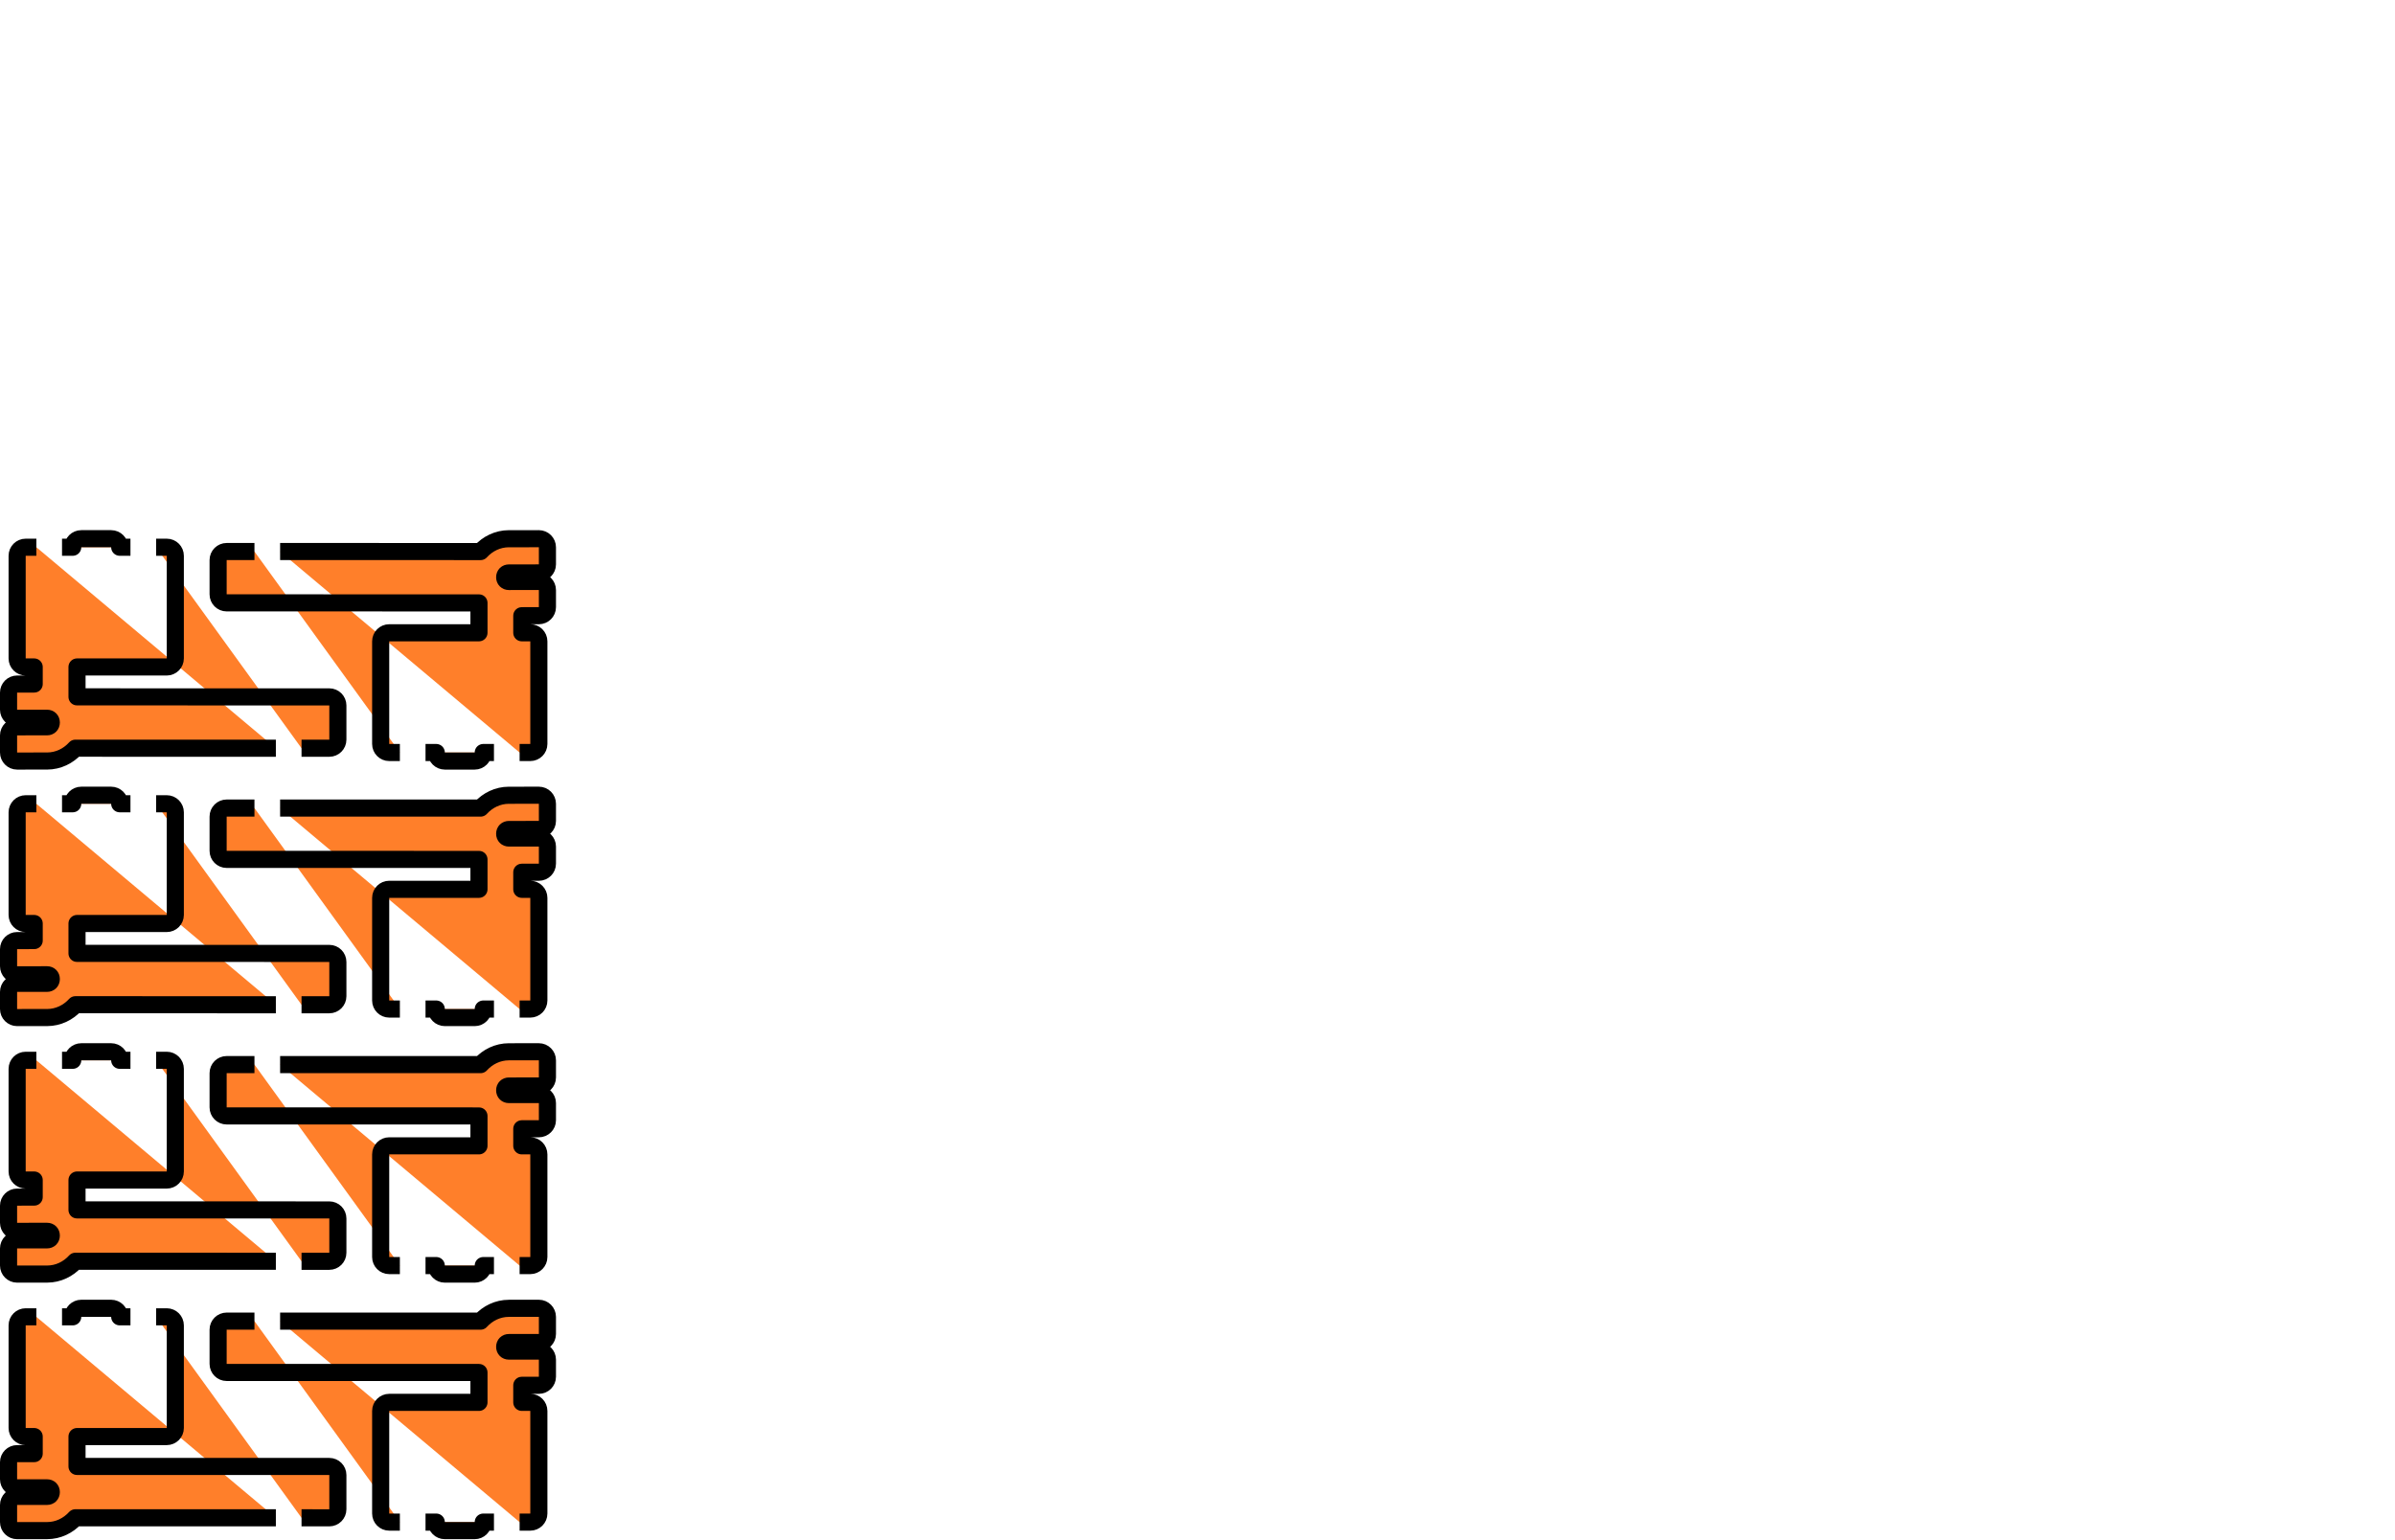
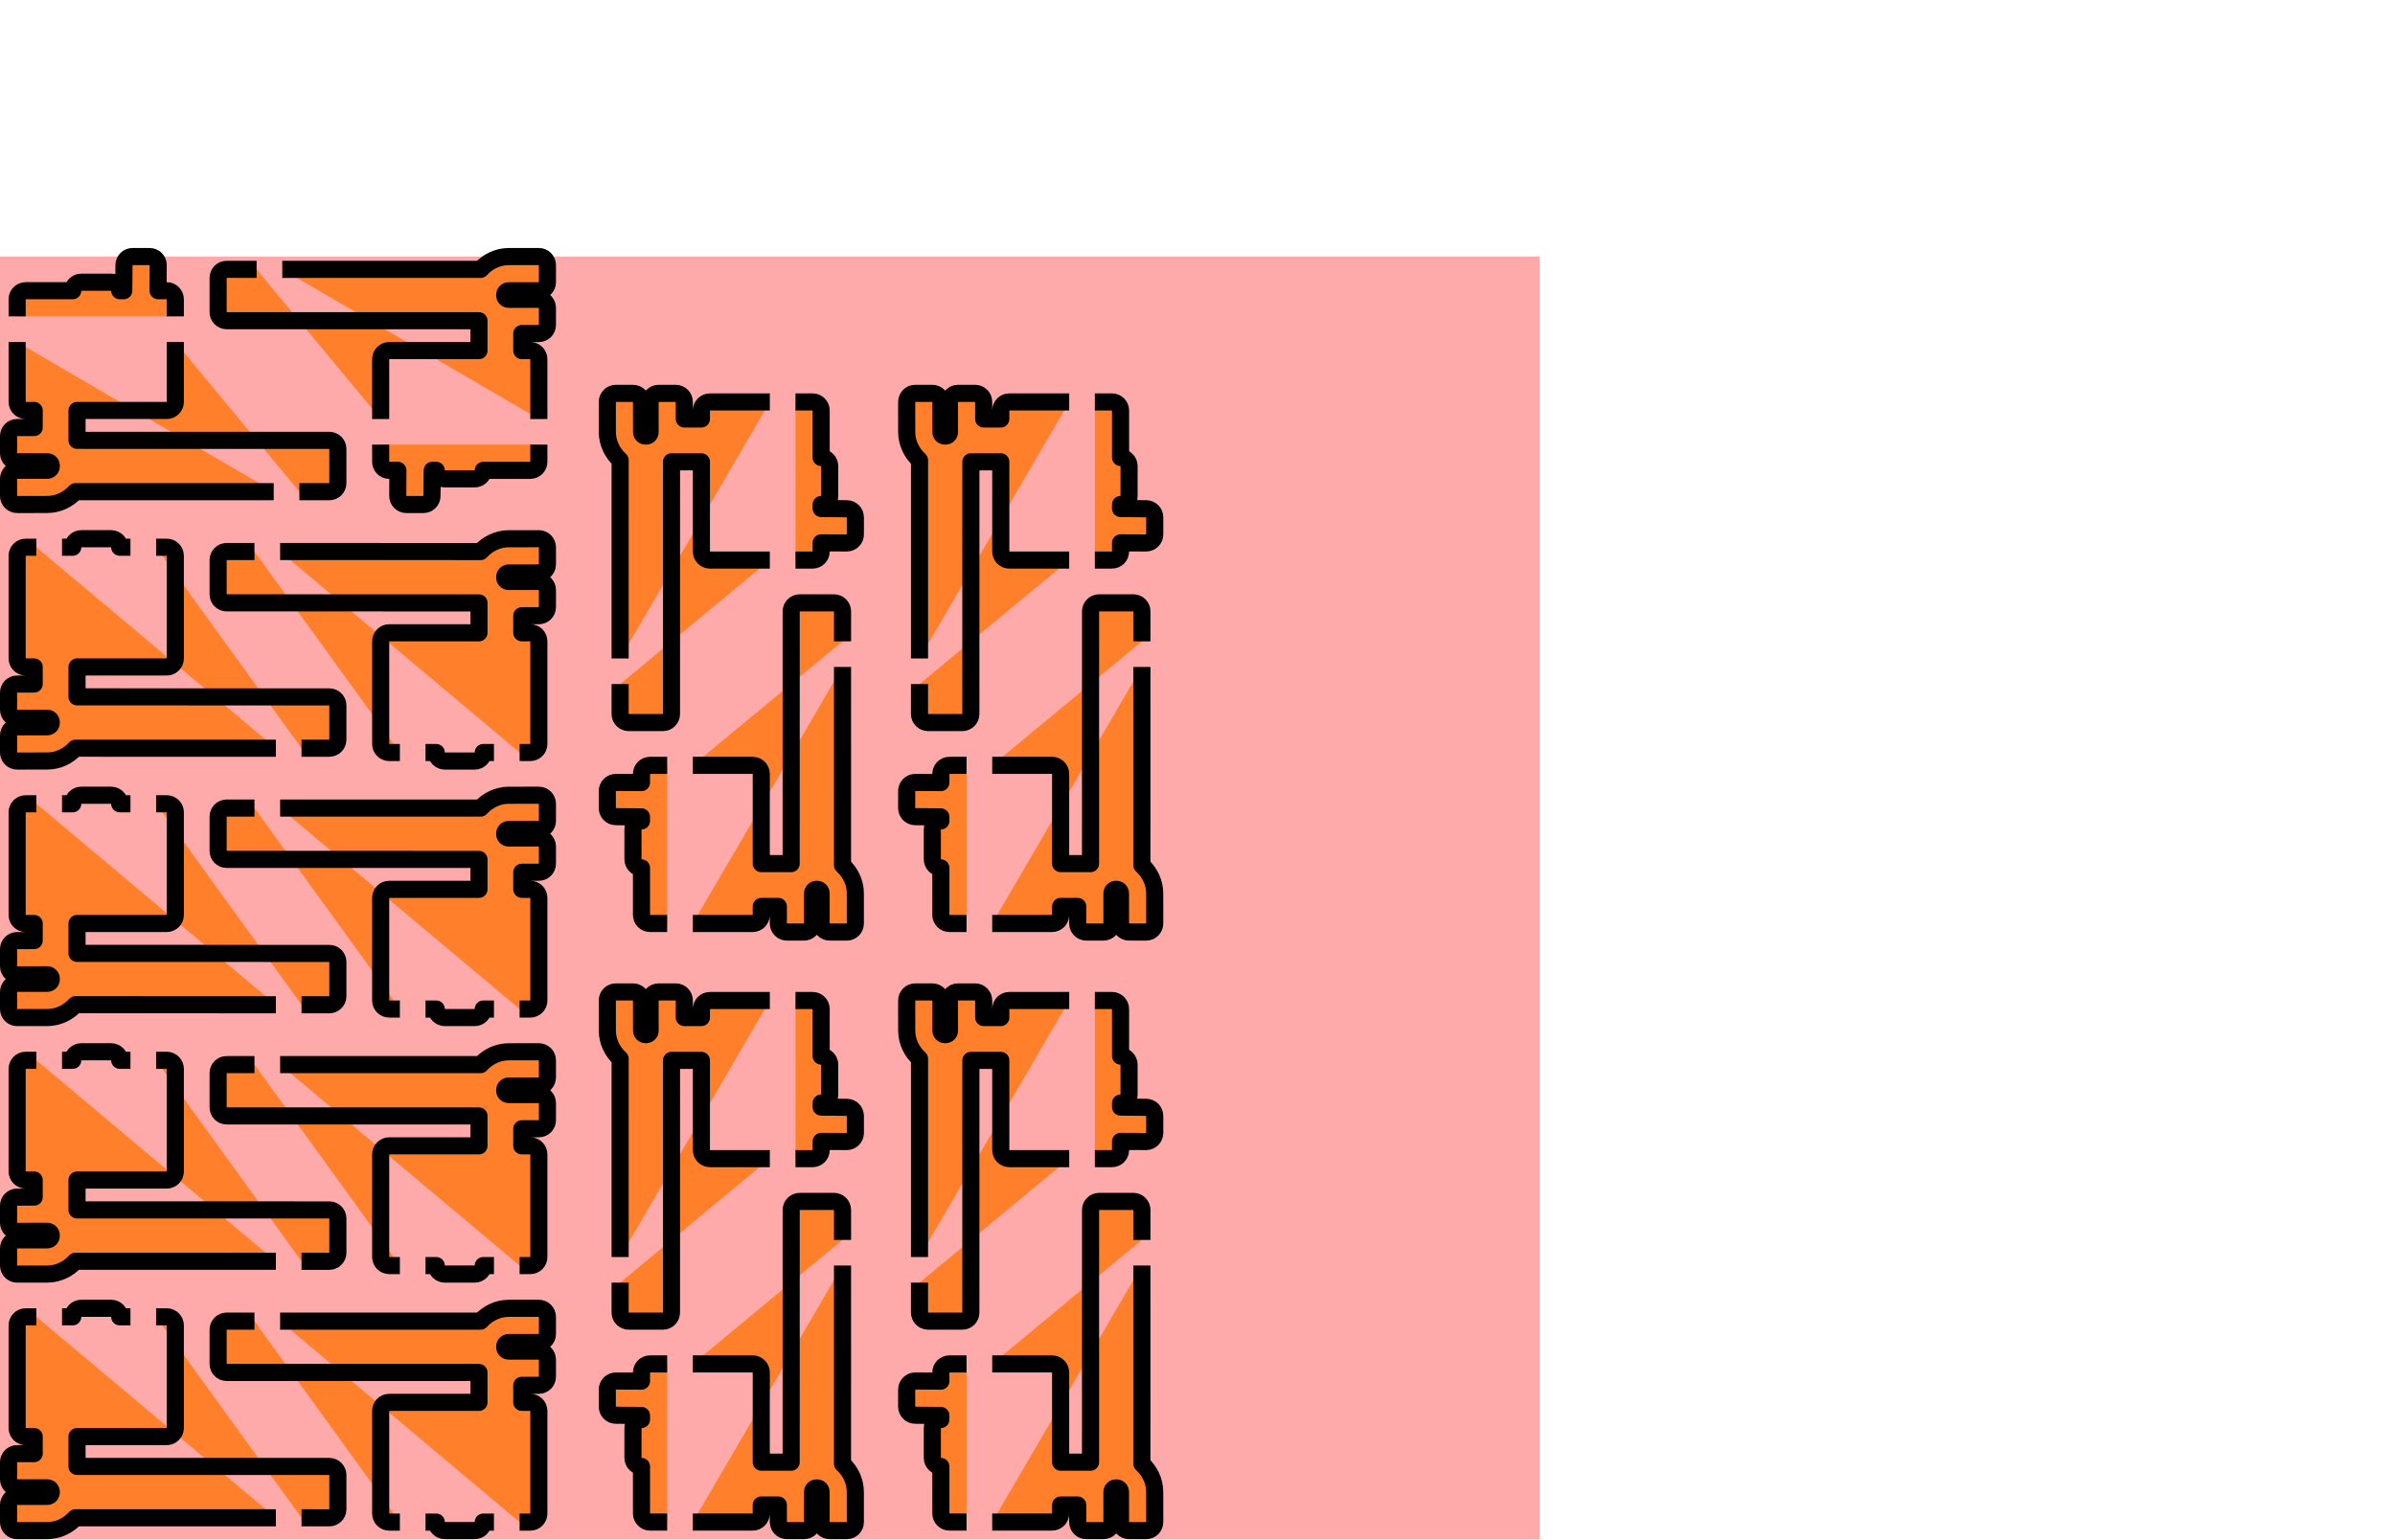
<svg xmlns="http://www.w3.org/2000/svg" width="280mm" height="180mm" viewBox="0 0 992.126 637.795" id="svg2" version="1.1">
  <defs id="defs4" />
  <g id="layer1" transform="translate(0,-414.5669)" />
  <g id="layer2" style="display:inline">
+     <rect style="opacity:1;fill:#ffaaaa;fill-opacity:1;stroke:none;stroke-width:3.543;stroke-linejoin:round;stroke-miterlimit:4;stroke-dasharray:none;stroke-dashoffset:24.165;stroke-opacity:1" id="rect3350" width="531.496" height="637.795" x="-637.795" y="0" transform="matrix(0,-1,1,0,0,0)" />
    <path style="fill:#ff7f2a;fill-opacity:1;stroke:#000000;stroke-width:7.087;stroke-linejoin:round;stroke-miterlimit:4;stroke-dasharray:none;stroke-opacity:1" d="m 15.065,545.655 -4.424,0 c -1.957,3.8e-4 -3.543,1.586 -3.543,3.543 l 0,42.531 c 3.8e-4,1.957 1.586,3.543 3.543,3.543 l 3.52,0 0,7.072 -7.078,0.008 c -1.955,0.003 -3.539,1.588 -3.539,3.543 l 0,7.094 c 3.8e-4,1.957 1.588,3.544 3.545,3.543 l 12.426,-0.01 c 1.019,3.5e-4 1.742,0.693 1.74,1.766 -10e-4,1.079 -0.731,1.773 -1.74,1.773 l -12.43,0.01 c -1.956,10e-4 -3.541,1.587 -3.541,3.543 l 0,7.094 0,7.4e-4 c 3.8e-4,1.957 1.588,3.544 3.545,3.543 l 12.43,-0.01 c 4.594,-0.002 8.759,-2.06 11.709,-5.312 l 83.05,0.008 m 10.63,0.002 11.509,10e-4 c 1.957,-3.8e-4 3.543,-1.586 3.543,-3.543 l 0,-14.188 c -3.8e-4,-1.957 -1.586,-3.543 -3.543,-3.543 l -104.514,-0.012 0,-12.383 37.176,0 c 1.957,-3.8e-4 3.543,-1.586 3.543,-3.543 l 0,-42.531 c -3.8e-4,-1.957 -1.586,-3.543 -3.543,-3.543 l -4.408,0 m -10.63,-1.6e-4 -4.451,1.6e-4 c -0.007,-1.952 -1.591,-3.531 -3.543,-3.531 l -12.375,0 c -1.952,3.7e-4 -3.536,1.579 -3.543,3.531 l -4.435,0" id="path4348-3" />
    <path style="display:inline;fill:#ff7f2a;fill-opacity:1;stroke:#000000;stroke-width:7.087;stroke-linejoin:round;stroke-miterlimit:4;stroke-dasharray:none;stroke-opacity:1" d="m 215.25,630.721 4.424,0 c 1.957,-3.8e-4 3.543,-1.586 3.543,-3.543 l 0,-42.531 c -3.8e-4,-1.957 -1.586,-3.543 -3.543,-3.543 l -3.52,0 0,-7.072 7.078,-0.008 c 1.955,-0.003 3.539,-1.588 3.539,-3.543 l 0,-7.094 c -3.8e-4,-1.957 -1.588,-3.544 -3.545,-3.543 l -12.426,0.01 c -1.019,-3.5e-4 -1.742,-0.693 -1.74,-1.766 0.001,-1.079 0.731,-1.773 1.74,-1.773 l 12.43,-0.01 c 1.956,-0.001 3.541,-1.587 3.541,-3.543 l 0,-7.094 0,-7.4e-4 c -3.8e-4,-1.957 -1.588,-3.544 -3.545,-3.543 l -12.43,0.01 c -4.594,0.002 -8.759,2.06 -11.709,5.312 l -83.05,-0.008 m -10.63,-0.002 -11.509,-0.001 c -1.957,3.8e-4 -3.543,1.586 -3.543,3.543 l 0,14.188 c 3.8e-4,1.957 1.586,3.543 3.543,3.543 l 104.514,0.012 0,12.383 -37.176,0 c -1.957,3.8e-4 -3.543,1.586 -3.543,3.543 l 0,42.531 c 3.8e-4,1.957 1.586,3.543 3.543,3.543 l 4.408,0 m 10.63,1.6e-4 4.451,-1.6e-4 c 0.007,1.952 1.591,3.531 3.543,3.531 l 12.375,0 c 1.952,-3.7e-4 3.536,-1.579 3.543,-3.531 l 4.435,0" id="path4348-3-1" />
    <path style="display:inline;fill:#ff7f2a;fill-opacity:1;stroke:#000000;stroke-width:7.087;stroke-linejoin:round;stroke-miterlimit:4;stroke-dasharray:none;stroke-opacity:1" d="m 15.065,439.356 -4.424,0 c -1.957,3.8e-4 -3.543,1.586 -3.543,3.543 l 0,42.531 c 3.8e-4,1.957 1.586,3.543 3.543,3.543 l 3.52,0 0,7.072 -7.078,0.008 c -1.955,0.003 -3.539,1.588 -3.539,3.543 l 0,7.094 c 3.8e-4,1.957 1.588,3.544 3.545,3.543 l 12.426,-0.01 c 1.019,3.5e-4 1.742,0.693 1.74,1.766 -10e-4,1.079 -0.731,1.773 -1.74,1.773 l -12.43,0.01 c -1.956,10e-4 -3.541,1.587 -3.541,3.543 l 0,7.094 0,7.4e-4 c 3.8e-4,1.957 1.588,3.544 3.545,3.543 l 12.43,-0.01 c 4.594,-0.002 8.759,-2.06 11.709,-5.312 l 83.05,0.008 m 10.63,0.002 11.509,10e-4 c 1.957,-3.8e-4 3.543,-1.586 3.543,-3.543 l 0,-14.188 c -3.8e-4,-1.957 -1.586,-3.543 -3.543,-3.543 l -104.514,-0.012 0,-12.383 37.176,0 c 1.957,-3.8e-4 3.543,-1.586 3.543,-3.543 l 0,-42.531 c -3.8e-4,-1.957 -1.586,-3.543 -3.543,-3.543 l -4.408,0 m -10.63,-1.6e-4 -4.451,1.6e-4 c -0.007,-1.952 -1.591,-3.531 -3.543,-3.531 l -12.375,0 c -1.952,3.7e-4 -3.536,1.579 -3.543,3.531 l -4.435,0" id="path4348-3-9" />
    <path style="display:inline;fill:#ff7f2a;fill-opacity:1;stroke:#000000;stroke-width:7.087;stroke-linejoin:round;stroke-miterlimit:4;stroke-dasharray:none;stroke-opacity:1" d="m 215.25,524.422 4.424,0 c 1.957,-3.8e-4 3.543,-1.586 3.543,-3.543 l 0,-42.531 c -3.8e-4,-1.957 -1.586,-3.543 -3.543,-3.543 l -3.52,0 0,-7.072 7.078,-0.008 c 1.955,-0.003 3.539,-1.588 3.539,-3.543 l 0,-7.094 c -3.8e-4,-1.957 -1.588,-3.544 -3.545,-3.543 l -12.426,0.01 c -1.019,-3.5e-4 -1.742,-0.693 -1.74,-1.766 0.001,-1.079 0.731,-1.773 1.74,-1.773 l 12.43,-0.01 c 1.956,-10e-4 3.541,-1.587 3.541,-3.543 l 0,-7.094 0,-7.4e-4 c -3.8e-4,-1.957 -1.588,-3.544 -3.545,-3.543 l -12.43,0.01 c -4.594,0.002 -8.759,2.06 -11.709,5.312 l -83.05,-0.008 m -10.63,-0.002 -11.509,-10e-4 c -1.957,3.8e-4 -3.543,1.586 -3.543,3.543 l 0,14.188 c 3.8e-4,1.957 1.586,3.543 3.543,3.543 l 104.514,0.012 0,12.383 -37.176,0 c -1.957,3.8e-4 -3.543,1.586 -3.543,3.543 l 0,42.531 c 3.8e-4,1.957 1.586,3.543 3.543,3.543 l 4.408,0 m 10.63,1.6e-4 4.451,-1.6e-4 c 0.007,1.952 1.591,3.531 3.543,3.531 l 12.375,0 c 1.952,-3.7e-4 3.536,-1.579 3.543,-3.531 l 4.435,0" id="path4348-3-1-9" />
    <path style="display:inline;fill:#ff7f2a;fill-opacity:1;stroke:#000000;stroke-width:7.087;stroke-linejoin:round;stroke-miterlimit:4;stroke-dasharray:none;stroke-opacity:1" d="m 15.065,333.057 -4.424,0 c -1.957,3.8e-4 -3.543,1.586 -3.543,3.543 l 0,42.531 c 3.8e-4,1.957 1.586,3.543 3.543,3.543 l 3.52,0 0,7.072 -7.078,0.008 c -1.955,0.003 -3.539,1.588 -3.539,3.543 l 0,7.094 c 3.8e-4,1.957 1.588,3.544 3.545,3.543 l 12.426,-0.01 c 1.019,3.5e-4 1.742,0.693 1.74,1.766 -10e-4,1.079 -0.731,1.773 -1.74,1.773 l -12.43,0.01 c -1.956,0.001 -3.541,1.587 -3.541,3.543 l 0,7.094 0,7.4e-4 c 3.8e-4,1.957 1.588,3.544 3.545,3.543 l 12.43,-0.01 c 4.594,-0.002 8.759,-2.06 11.709,-5.312 l 83.05,0.008 m 10.63,0.002 11.509,0.001 c 1.957,-3.8e-4 3.543,-1.586 3.543,-3.543 l 0,-14.188 c -3.8e-4,-1.957 -1.586,-3.543 -3.543,-3.543 l -104.514,-0.012 0,-12.383 37.176,0 c 1.957,-3.8e-4 3.543,-1.586 3.543,-3.543 l 0,-42.531 c -3.8e-4,-1.957 -1.586,-3.543 -3.543,-3.543 l -4.408,0 m -10.63,-1.6e-4 -4.451,1.6e-4 c -0.007,-1.952 -1.591,-3.531 -3.543,-3.531 l -12.375,0 c -1.952,3.7e-4 -3.536,1.579 -3.543,3.531 l -4.435,0" id="path4348-3-0" />
    <path style="display:inline;fill:#ff7f2a;fill-opacity:1;stroke:#000000;stroke-width:7.087;stroke-linejoin:round;stroke-miterlimit:4;stroke-dasharray:none;stroke-opacity:1" d="m 215.25,418.122 4.424,0 c 1.957,-3.8e-4 3.543,-1.586 3.543,-3.543 l 0,-42.531 c -3.8e-4,-1.957 -1.586,-3.543 -3.543,-3.543 l -3.52,0 0,-7.072 7.078,-0.008 c 1.955,-0.003 3.539,-1.588 3.539,-3.543 l 0,-7.094 c -3.8e-4,-1.957 -1.588,-3.544 -3.545,-3.543 l -12.426,0.01 c -1.019,-3.5e-4 -1.742,-0.693 -1.74,-1.766 0.001,-1.079 0.731,-1.773 1.74,-1.773 l 12.43,-0.01 c 1.956,-0.001 3.541,-1.587 3.541,-3.543 l 0,-7.094 0,-7.4e-4 c -3.8e-4,-1.957 -1.588,-3.544 -3.545,-3.543 l -12.43,0.01 c -4.594,0.002 -8.759,2.06 -11.709,5.312 l -83.05,-0.008 m -10.63,-0.002 -11.509,-0.001 c -1.957,3.8e-4 -3.543,1.586 -3.543,3.543 l 0,14.188 c 3.8e-4,1.957 1.586,3.543 3.543,3.543 l 104.514,0.012 0,12.383 -37.176,0 c -1.957,3.8e-4 -3.543,1.586 -3.543,3.543 l 0,42.531 c 3.8e-4,1.957 1.586,3.543 3.543,3.543 l 4.408,0 m 10.63,1.6e-4 4.451,-1.6e-4 c 0.007,1.952 1.591,3.531 3.543,3.531 l 12.375,0 c 1.952,-3.7e-4 3.536,-1.579 3.543,-3.531 l 4.435,0" id="path4348-3-1-4" />
    <path style="display:inline;fill:#ff7f2a;fill-opacity:1;stroke:#000000;stroke-width:7.087;stroke-linejoin:round;stroke-miterlimit:4;stroke-dasharray:none;stroke-opacity:1" d="m 15.065,226.758 -4.424,0 c -1.957,3.8e-4 -3.543,1.586 -3.543,3.543 l 0,42.531 c 3.8e-4,1.957 1.586,3.543 3.543,3.543 l 3.52,0 0,7.072 -7.078,0.008 c -1.955,0.003 -3.539,1.588 -3.539,3.543 l 0,7.094 c 3.8e-4,1.957 1.588,3.544 3.545,3.543 l 12.426,-0.01 c 1.019,3.5e-4 1.742,0.693 1.74,1.766 -10e-4,1.079 -0.731,1.773 -1.74,1.773 l -12.43,0.01 c -1.956,10e-4 -3.541,1.587 -3.541,3.543 l 0,7.094 0,7.4e-4 c 3.8e-4,1.957 1.588,3.544 3.545,3.543 l 12.43,-0.01 c 4.594,-0.002 8.759,-2.06 11.709,-5.312 l 83.05,0.008 m 10.63,0.002 11.509,10e-4 c 1.957,-3.8e-4 3.543,-1.586 3.543,-3.543 l 0,-14.188 c -3.8e-4,-1.957 -1.586,-3.543 -3.543,-3.543 l -104.514,-0.012 0,-12.383 37.176,0 c 1.957,-3.8e-4 3.543,-1.586 3.543,-3.543 l 0,-42.531 c -3.8e-4,-1.957 -1.586,-3.543 -3.543,-3.543 l -4.408,0 m -10.63,-1.6e-4 -4.451,1.6e-4 c -0.007,-1.952 -1.591,-3.531 -3.543,-3.531 l -12.375,0 c -1.952,3.7e-4 -3.536,1.579 -3.543,3.531 l -4.435,0" id="path4348-3-5" />
    <path style="display:inline;fill:#ff7f2a;fill-opacity:1;stroke:#000000;stroke-width:7.087;stroke-linejoin:round;stroke-miterlimit:4;stroke-dasharray:none;stroke-opacity:1" d="m 215.25,311.823 4.424,0 c 1.957,-3.8e-4 3.543,-1.586 3.543,-3.543 l 0,-42.531 c -3.8e-4,-1.957 -1.586,-3.543 -3.543,-3.543 l -3.52,0 0,-7.072 7.078,-0.008 c 1.955,-0.003 3.539,-1.588 3.539,-3.543 l 0,-7.094 c -3.8e-4,-1.957 -1.588,-3.544 -3.545,-3.543 l -12.426,0.01 c -1.019,-3.5e-4 -1.742,-0.693 -1.74,-1.766 0.001,-1.079 0.731,-1.773 1.74,-1.773 l 12.43,-0.01 c 1.956,-0.001 3.541,-1.587 3.541,-3.543 l 0,-7.094 0,-7.4e-4 c -3.8e-4,-1.957 -1.588,-3.544 -3.545,-3.543 l -12.43,0.01 c -4.594,0.002 -8.759,2.06 -11.709,5.312 l -83.05,-0.008 m -10.63,-0.002 -11.509,-10e-4 c -1.957,3.8e-4 -3.543,1.586 -3.543,3.543 l 0,14.188 c 3.8e-4,1.957 1.586,3.543 3.543,3.543 l 104.514,0.012 0,12.383 -37.176,0 c -1.957,3.8e-4 -3.543,1.586 -3.543,3.543 l 0,42.531 c 3.8e-4,1.957 1.586,3.543 3.543,3.543 l 4.408,0 m 10.63,1.6e-4 4.451,-1.6e-4 c 0.007,1.952 1.591,3.531 3.543,3.531 l 12.375,0 c 1.952,-3.7e-4 3.536,-1.579 3.543,-3.531 l 4.435,0" id="path4348-3-1-7" />
+     <g id="g3385" transform="matrix(0,1,-1,0,761.811,-88.58272)">
+       <path id="path3522-1-1" d="m 372.047,504.924 12.403,0.003 c 1.957,-3.8e-4 3.543,-1.586 3.543,-3.543 l 0,-14.188 c -3.8e-4,-1.957 -1.586,-3.543 -3.543,-3.543 l -104.514,-0.012 0,-12.383 37.176,0 c 1.957,-3.8e-4 3.543,-1.586 3.543,-3.543 l 0,-24.803 m 0,-10.63 0,-7.098 c -3.8e-4,-1.957 -1.586,-3.543 -3.543,-3.543 l -3.592,0 0.049,-10.602 c 0.009,-1.963 -1.58,-3.56 -3.543,-3.561 l -7.088,0 c -1.944,2.9e-4 -3.524,1.566 -3.543,3.51 l -0.098,10.652 -1.674,0 c -0.007,-1.952 -1.591,-3.531 -3.543,-3.531 l -12.375,0 c -1.952,3.7e-4 -3.536,1.579 -3.543,3.531 l -19.488,0 c -1.957,3.8e-4 -3.543,1.586 -3.543,3.543 l 0,7.098 m 0,10.63 0,24.803 c 3.8e-4,1.957 1.586,3.543 3.543,3.543 l 3.52,0 0,7.072 -7.08,0.008 c -1.955,0.003 -3.539,1.588 -3.539,3.543 l 0,7.094 c 3.8e-4,1.957 1.588,3.544 3.545,3.543 l 12.428,-0.01 c 1.019,3.5e-4 1.742,0.693 1.74,1.766 -0.001,1.079 -0.731,1.773 -1.74,1.773 l -12.432,0.008 c -1.956,0.001 -3.541,1.587 -3.541,3.543 l 0,7.094 -2e-5,5e-5 c 3.8e-4,1.957 1.588,3.544 3.545,3.543 l 12.432,-0.008 c 4.594,-0.002 8.759,-2.06 11.709,-5.312 l 82.157,0.008" style="display:inline;fill:#ff7f2a;fill-opacity:1;stroke:#000000;stroke-width:7.087;stroke-linejoin:round;stroke-miterlimit:4;stroke-dasharray:none;stroke-opacity:1" />
+       <path id="path3522-1-3-7" d="m 354.331,412.792 -12.403,-0.003 c -1.957,3.8e-4 -3.543,1.586 -3.543,3.543 l 0,14.188 c 3.8e-4,1.957 1.586,3.543 3.543,3.543 l 104.514,0.012 0,12.383 -37.176,0 c -1.957,3.8e-4 -3.543,1.586 -3.543,3.543 l 0,24.803 m 0,10.63 0,7.098 c 3.8e-4,1.957 1.586,3.543 3.543,3.543 l 3.592,0 -0.049,10.602 c -0.009,1.963 1.58,3.56 3.543,3.561 l 7.088,0 c 1.944,-2.9e-4 3.524,-1.566 3.543,-3.51 l 0.098,-10.652 1.674,0 c 0.007,1.952 1.591,3.531 3.543,3.531 l 12.375,0 c 1.952,-3.7e-4 3.536,-1.579 3.543,-3.531 l 19.488,0 c 1.957,-3.8e-4 3.543,-1.586 3.543,-3.543 l 0,-7.098 m 0,-10.63 0,-24.803 c -3.8e-4,-1.957 -1.586,-3.543 -3.543,-3.543 l -3.52,0 0,-7.072 7.08,-0.008 c 1.955,-0.003 3.539,-1.588 3.539,-3.543 l 0,-7.094 c -3.8e-4,-1.957 -1.588,-3.544 -3.545,-3.543 l -12.428,0.01 c -1.019,-3.5e-4 -1.742,-0.693 -1.74,-1.766 10e-4,-1.079 0.731,-1.773 1.74,-1.773 l 12.432,-0.008 c 1.956,-10e-4 3.541,-1.587 3.541,-3.543 l 0,-7.094 2e-5,-5e-5 c -3.8e-4,-1.957 -1.588,-3.544 -3.545,-3.543 l -12.432,0.008 c -4.594,0.002 -8.759,2.06 -11.709,5.312 l -82.157,-0.008" style="display:inline;fill:#ff7f2a;fill-opacity:1;stroke:#000000;stroke-width:7.087;stroke-linejoin:round;stroke-miterlimit:4;stroke-dasharray:none;stroke-opacity:1" />
+     </g>
+     <g style="display:inline" id="g3385-3" transform="matrix(0,1,-1,0,885.8268,159.4488)">
+       <path id="path3522-1-1-8" d="m 372.047,504.924 12.403,0.003 c 1.957,-3.8e-4 3.543,-1.586 3.543,-3.543 l 0,-14.188 c -3.8e-4,-1.957 -1.586,-3.543 -3.543,-3.543 l -104.514,-0.012 0,-12.383 37.176,0 c 1.957,-3.8e-4 3.543,-1.586 3.543,-3.543 l 0,-24.803 m 0,-10.63 0,-7.098 c -3.8e-4,-1.957 -1.586,-3.543 -3.543,-3.543 l -3.592,0 0.049,-10.602 c 0.009,-1.963 -1.58,-3.56 -3.543,-3.561 l -7.088,0 c -1.944,2.9e-4 -3.524,1.566 -3.543,3.51 l -0.098,10.652 -1.674,0 c -0.007,-1.952 -1.591,-3.531 -3.543,-3.531 l -12.375,0 c -1.952,3.7e-4 -3.536,1.579 -3.543,3.531 l -19.488,0 c -1.957,3.8e-4 -3.543,1.586 -3.543,3.543 l 0,7.098 m 0,10.63 0,24.803 c 3.8e-4,1.957 1.586,3.543 3.543,3.543 l 3.52,0 0,7.072 -7.08,0.008 c -1.955,0.003 -3.539,1.588 -3.539,3.543 l 0,7.094 c 3.8e-4,1.957 1.588,3.544 3.545,3.543 l 12.428,-0.01 c 1.019,3.5e-4 1.742,0.693 1.74,1.766 -0.001,1.079 -0.731,1.773 -1.74,1.773 l -12.432,0.008 c -1.956,0.001 -3.541,1.587 -3.541,3.543 l 0,7.094 -2e-5,5e-5 c 3.8e-4,1.957 1.588,3.544 3.545,3.543 l 12.432,-0.008 c 4.594,-0.002 8.759,-2.06 11.709,-5.312 l 82.157,0.008" style="display:inline;fill:#ff7f2a;fill-opacity:1;stroke:#000000;stroke-width:7.087;stroke-linejoin:round;stroke-miterlimit:4;stroke-dasharray:none;stroke-opacity:1" />
+       <path id="path3522-1-3-7-0" d="m 354.331,412.792 -12.403,-0.003 c -1.957,3.8e-4 -3.543,1.586 -3.543,3.543 l 0,14.188 c 3.8e-4,1.957 1.586,3.543 3.543,3.543 l 104.514,0.012 0,12.383 -37.176,0 c -1.957,3.8e-4 -3.543,1.586 -3.543,3.543 l 0,24.803 m 0,10.63 0,7.098 c 3.8e-4,1.957 1.586,3.543 3.543,3.543 l 3.592,0 -0.049,10.602 c -0.009,1.963 1.58,3.56 3.543,3.561 l 7.088,0 c 1.944,-2.9e-4 3.524,-1.566 3.543,-3.51 l 0.098,-10.652 1.674,0 c 0.007,1.952 1.591,3.531 3.543,3.531 l 12.375,0 c 1.952,-3.7e-4 3.536,-1.579 3.543,-3.531 l 19.488,0 c 1.957,-3.8e-4 3.543,-1.586 3.543,-3.543 l 0,-7.098 m 0,-10.63 0,-24.803 c -3.8e-4,-1.957 -1.586,-3.543 -3.543,-3.543 l -3.52,0 0,-7.072 7.08,-0.008 c 1.955,-0.003 3.539,-1.588 3.539,-3.543 l 0,-7.094 c -3.8e-4,-1.957 -1.588,-3.544 -3.545,-3.543 l -12.428,0.01 c -1.019,-3.5e-4 -1.742,-0.693 -1.74,-1.766 10e-4,-1.079 0.731,-1.773 1.74,-1.773 l 12.432,-0.008 c 1.956,-10e-4 3.541,-1.587 3.541,-3.543 l 0,-7.094 2e-5,-5e-5 c -3.8e-4,-1.957 -1.588,-3.544 -3.545,-3.543 l -12.432,0.008 c -4.594,0.002 -8.759,2.06 -11.709,5.312 l -82.157,-0.008" style="display:inline;fill:#ff7f2a;fill-opacity:1;stroke:#000000;stroke-width:7.087;stroke-linejoin:round;stroke-miterlimit:4;stroke-dasharray:none;stroke-opacity:1" />
+     </g>
+     <g style="display:inline" id="g3385-5" transform="matrix(0,1,-1,0,761.811,159.4488)">
+       <path id="path3522-1-1-6" d="m 372.047,504.924 12.403,0.003 c 1.957,-3.8e-4 3.543,-1.586 3.543,-3.543 l 0,-14.188 c -3.8e-4,-1.957 -1.586,-3.543 -3.543,-3.543 l -104.514,-0.012 0,-12.383 37.176,0 c 1.957,-3.8e-4 3.543,-1.586 3.543,-3.543 l 0,-24.803 m 0,-10.63 0,-7.098 c -3.8e-4,-1.957 -1.586,-3.543 -3.543,-3.543 l -3.592,0 0.049,-10.602 c 0.009,-1.963 -1.58,-3.56 -3.543,-3.561 l -7.088,0 c -1.944,2.9e-4 -3.524,1.566 -3.543,3.51 l -0.098,10.652 -1.674,0 c -0.007,-1.952 -1.591,-3.531 -3.543,-3.531 l -12.375,0 c -1.952,3.7e-4 -3.536,1.579 -3.543,3.531 l -19.488,0 c -1.957,3.8e-4 -3.543,1.586 -3.543,3.543 l 0,7.098 m 0,10.63 0,24.803 c 3.8e-4,1.957 1.586,3.543 3.543,3.543 l 3.52,0 0,7.072 -7.08,0.008 c -1.955,0.003 -3.539,1.588 -3.539,3.543 l 0,7.094 c 3.8e-4,1.957 1.588,3.544 3.545,3.543 l 12.428,-0.01 c 1.019,3.5e-4 1.742,0.693 1.74,1.766 -0.001,1.079 -0.731,1.773 -1.74,1.773 l -12.432,0.008 c -1.956,0.001 -3.541,1.587 -3.541,3.543 l 0,7.094 -2e-5,5e-5 c 3.8e-4,1.957 1.588,3.544 3.545,3.543 l 12.432,-0.008 c 4.594,-0.002 8.759,-2.06 11.709,-5.312 l 82.157,0.008" style="display:inline;fill:#ff7f2a;fill-opacity:1;stroke:#000000;stroke-width:7.087;stroke-linejoin:round;stroke-miterlimit:4;stroke-dasharray:none;stroke-opacity:1" />
+       <path id="path3522-1-3-7-07" d="m 354.331,412.792 -12.403,-0.003 c -1.957,3.8e-4 -3.543,1.586 -3.543,3.543 l 0,14.188 c 3.8e-4,1.957 1.586,3.543 3.543,3.543 l 104.514,0.012 0,12.383 -37.176,0 c -1.957,3.8e-4 -3.543,1.586 -3.543,3.543 l 0,24.803 m 0,10.63 0,7.098 c 3.8e-4,1.957 1.586,3.543 3.543,3.543 l 3.592,0 -0.049,10.602 c -0.009,1.963 1.58,3.56 3.543,3.561 l 7.088,0 c 1.944,-2.9e-4 3.524,-1.566 3.543,-3.51 l 0.098,-10.652 1.674,0 c 0.007,1.952 1.591,3.531 3.543,3.531 l 12.375,0 c 1.952,-3.7e-4 3.536,-1.579 3.543,-3.531 l 19.488,0 c 1.957,-3.8e-4 3.543,-1.586 3.543,-3.543 l 0,-7.098 m 0,-10.63 0,-24.803 c -3.8e-4,-1.957 -1.586,-3.543 -3.543,-3.543 l -3.52,0 0,-7.072 7.08,-0.008 c 1.955,-0.003 3.539,-1.588 3.539,-3.543 l 0,-7.094 c -3.8e-4,-1.957 -1.588,-3.544 -3.545,-3.543 l -12.428,0.01 c -1.019,-3.5e-4 -1.742,-0.693 -1.74,-1.766 10e-4,-1.079 0.731,-1.773 1.74,-1.773 l 12.432,-0.008 c 1.956,-10e-4 3.541,-1.587 3.541,-3.543 l 0,-7.094 2e-5,-5e-5 c -3.8e-4,-1.957 -1.588,-3.544 -3.545,-3.543 l -12.432,0.008 c -4.594,0.002 -8.759,2.06 -11.709,5.312 l -82.157,-0.008" style="display:inline;fill:#ff7f2a;fill-opacity:1;stroke:#000000;stroke-width:7.087;stroke-linejoin:round;stroke-miterlimit:4;stroke-dasharray:none;stroke-opacity:1" />
+     </g>
+     <g style="display:inline" id="g3385-7" transform="matrix(-1,0,0,-1,478.3465,616.5349)">
+       <path id="path3522-1-1-7" d="m 372.047,504.924 12.403,0.003 c 1.957,-3.8e-4 3.543,-1.586 3.543,-3.543 l 0,-14.188 c -3.8e-4,-1.957 -1.586,-3.543 -3.543,-3.543 l -104.514,-0.012 0,-12.383 37.176,0 c 1.957,-3.8e-4 3.543,-1.586 3.543,-3.543 l 0,-24.803 m 0,-10.63 0,-7.098 c -3.8e-4,-1.957 -1.586,-3.543 -3.543,-3.543 l -3.592,0 0.049,-10.602 c 0.009,-1.963 -1.58,-3.56 -3.543,-3.561 l -7.088,0 c -1.944,2.9e-4 -3.524,1.566 -3.543,3.51 l -0.098,10.652 -1.674,0 c -0.007,-1.952 -1.591,-3.531 -3.543,-3.531 l -12.375,0 c -1.952,3.7e-4 -3.536,1.579 -3.543,3.531 l -19.488,0 c -1.957,3.8e-4 -3.543,1.586 -3.543,3.543 l 0,7.098 m 0,10.63 0,24.803 c 3.8e-4,1.957 1.586,3.543 3.543,3.543 l 3.52,0 0,7.072 -7.08,0.008 c -1.955,0.003 -3.539,1.588 -3.539,3.543 l 0,7.094 c 3.8e-4,1.957 1.588,3.544 3.545,3.543 l 12.428,-0.01 c 1.019,3.5e-4 1.742,0.693 1.74,1.766 -0.001,1.079 -0.731,1.773 -1.74,1.773 l -12.432,0.008 c -1.956,0.001 -3.541,1.587 -3.541,3.543 l 0,7.094 -2e-5,5e-5 c 3.8e-4,1.957 1.588,3.544 3.545,3.543 l 12.432,-0.008 c 4.594,-0.002 8.759,-2.06 11.709,-5.312 l 82.157,0.008" style="display:inline;fill:#ff7f2a;fill-opacity:1;stroke:#000000;stroke-width:7.087;stroke-linejoin:round;stroke-miterlimit:4;stroke-dasharray:none;stroke-opacity:1" />
+       <path id="path3522-1-3-7-7" d="m 354.331,412.792 -12.403,-0.003 c -1.957,3.8e-4 -3.543,1.586 -3.543,3.543 l 0,14.188 c 3.8e-4,1.957 1.586,3.543 3.543,3.543 l 104.514,0.012 0,12.383 -37.176,0 c -1.957,3.8e-4 -3.543,1.586 -3.543,3.543 l 0,24.803 m 0,10.63 0,7.098 c 3.8e-4,1.957 1.586,3.543 3.543,3.543 l 3.592,0 -0.049,10.602 c -0.009,1.963 1.58,3.56 3.543,3.561 l 7.088,0 c 1.944,-2.9e-4 3.524,-1.566 3.543,-3.51 l 0.098,-10.652 1.674,0 c 0.007,1.952 1.591,3.531 3.543,3.531 l 12.375,0 c 1.952,-3.7e-4 3.536,-1.579 3.543,-3.531 l 19.488,0 c 1.957,-3.8e-4 3.543,-1.586 3.543,-3.543 l 0,-7.098 m 0,-10.63 0,-24.803 c -3.8e-4,-1.957 -1.586,-3.543 -3.543,-3.543 l -3.52,0 0,-7.072 7.08,-0.008 c 1.955,-0.003 3.539,-1.588 3.539,-3.543 l 0,-7.094 c -3.8e-4,-1.957 -1.588,-3.544 -3.545,-3.543 l -12.428,0.01 c -1.019,-3.5e-4 -1.742,-0.693 -1.74,-1.766 10e-4,-1.079 0.731,-1.773 1.74,-1.773 l 12.432,-0.008 c 1.956,-10e-4 3.541,-1.587 3.541,-3.543 l 0,-7.094 2e-5,-5e-5 c -3.8e-4,-1.957 -1.588,-3.544 -3.545,-3.543 l -12.432,0.008 c -4.594,0.002 -8.759,2.06 -11.709,5.312 l -82.157,-0.008" style="display:inline;fill:#ff7f2a;fill-opacity:1;stroke:#000000;stroke-width:7.087;stroke-linejoin:round;stroke-miterlimit:4;stroke-dasharray:none;stroke-opacity:1" />
+     </g>
+     <g style="display:inline" id="g3385-6" transform="matrix(0,1,-1,0,885.8268,-88.5827)">
+       <path id="path3522-1-1-0" d="m 372.047,504.924 12.403,0.003 c 1.957,-3.8e-4 3.543,-1.586 3.543,-3.543 l 0,-14.188 c -3.8e-4,-1.957 -1.586,-3.543 -3.543,-3.543 l -104.514,-0.012 0,-12.383 37.176,0 c 1.957,-3.8e-4 3.543,-1.586 3.543,-3.543 l 0,-24.803 m 0,-10.63 0,-7.098 c -3.8e-4,-1.957 -1.586,-3.543 -3.543,-3.543 l -3.592,0 0.049,-10.602 c 0.009,-1.963 -1.58,-3.56 -3.543,-3.561 l -7.088,0 c -1.944,2.9e-4 -3.524,1.566 -3.543,3.51 l -0.098,10.652 -1.674,0 c -0.007,-1.952 -1.591,-3.531 -3.543,-3.531 l -12.375,0 c -1.952,3.7e-4 -3.536,1.579 -3.543,3.531 l -19.488,0 c -1.957,3.8e-4 -3.543,1.586 -3.543,3.543 l 0,7.098 m 0,10.63 0,24.803 c 3.8e-4,1.957 1.586,3.543 3.543,3.543 l 3.52,0 0,7.072 -7.08,0.008 c -1.955,0.003 -3.539,1.588 -3.539,3.543 l 0,7.094 c 3.8e-4,1.957 1.588,3.544 3.545,3.543 l 12.428,-0.01 c 1.019,3.5e-4 1.742,0.693 1.74,1.766 -0.001,1.079 -0.731,1.773 -1.74,1.773 l -12.432,0.008 c -1.956,0.001 -3.541,1.587 -3.541,3.543 l 0,7.094 -2e-5,5e-5 c 3.8e-4,1.957 1.588,3.544 3.545,3.543 l 12.432,-0.008 c 4.594,-0.002 8.759,-2.06 11.709,-5.312 l 82.157,0.008" style="display:inline;fill:#ff7f2a;fill-opacity:1;stroke:#000000;stroke-width:7.087;stroke-linejoin:round;stroke-miterlimit:4;stroke-dasharray:none;stroke-opacity:1" />
+       <path id="path3522-1-3-7-6" d="m 354.331,412.792 -12.403,-0.003 c -1.957,3.8e-4 -3.543,1.586 -3.543,3.543 l 0,14.188 c 3.8e-4,1.957 1.586,3.543 3.543,3.543 l 104.514,0.012 0,12.383 -37.176,0 c -1.957,3.8e-4 -3.543,1.586 -3.543,3.543 l 0,24.803 m 0,10.63 0,7.098 c 3.8e-4,1.957 1.586,3.543 3.543,3.543 l 3.592,0 -0.049,10.602 c -0.009,1.963 1.58,3.56 3.543,3.561 l 7.088,0 c 1.944,-2.9e-4 3.524,-1.566 3.543,-3.51 l 0.098,-10.652 1.674,0 c 0.007,1.952 1.591,3.531 3.543,3.531 l 12.375,0 c 1.952,-3.7e-4 3.536,-1.579 3.543,-3.531 l 19.488,0 c 1.957,-3.8e-4 3.543,-1.586 3.543,-3.543 l 0,-7.098 m 0,-10.63 0,-24.803 c -3.8e-4,-1.957 -1.586,-3.543 -3.543,-3.543 l -3.52,0 0,-7.072 7.08,-0.008 c 1.955,-0.003 3.539,-1.588 3.539,-3.543 l 0,-7.094 c -3.8e-4,-1.957 -1.588,-3.544 -3.545,-3.543 l -12.428,0.01 c -1.019,-3.5e-4 -1.742,-0.693 -1.74,-1.766 10e-4,-1.079 0.731,-1.773 1.74,-1.773 l 12.432,-0.008 c 1.956,-10e-4 3.541,-1.587 3.541,-3.543 l 0,-7.094 2e-5,-5e-5 c -3.8e-4,-1.957 -1.588,-3.544 -3.545,-3.543 l -12.432,0.008 c -4.594,0.002 -8.759,2.06 -11.709,5.312 l -82.157,-0.008" style="display:inline;fill:#ff7f2a;fill-opacity:1;stroke:#000000;stroke-width:7.087;stroke-linejoin:round;stroke-miterlimit:4;stroke-dasharray:none;stroke-opacity:1" />
+     </g>
  </g>
</svg>
